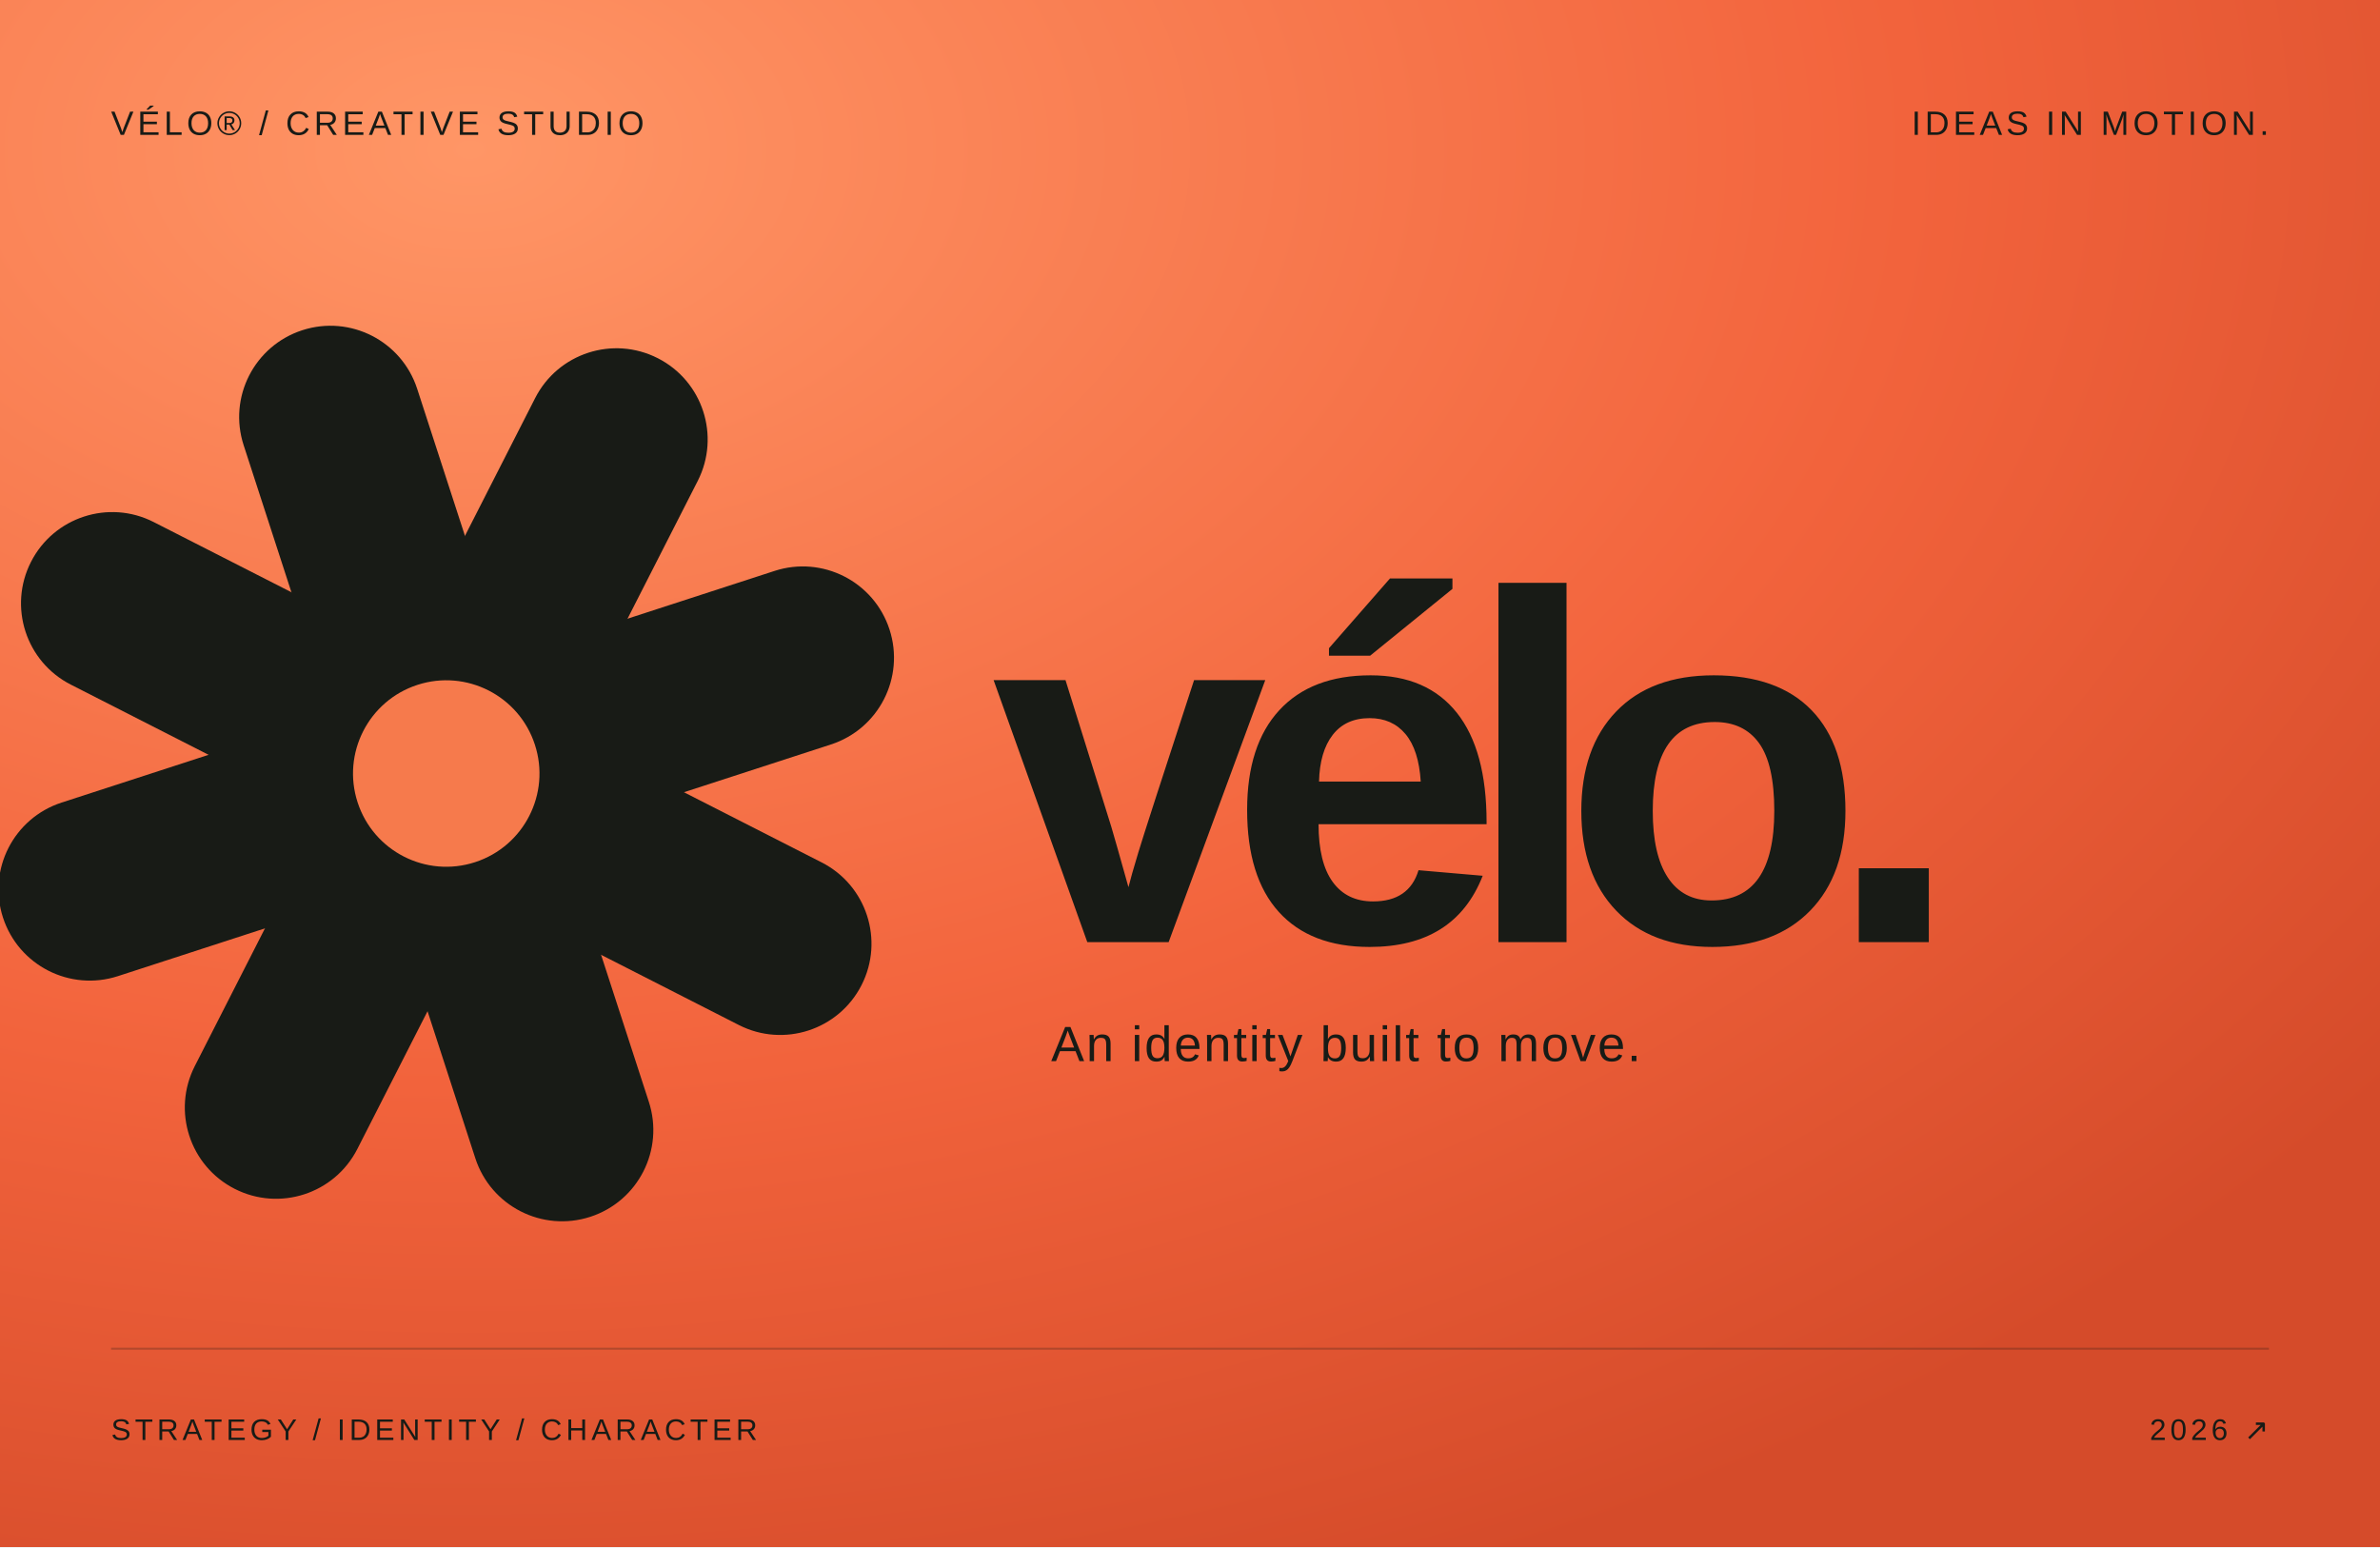
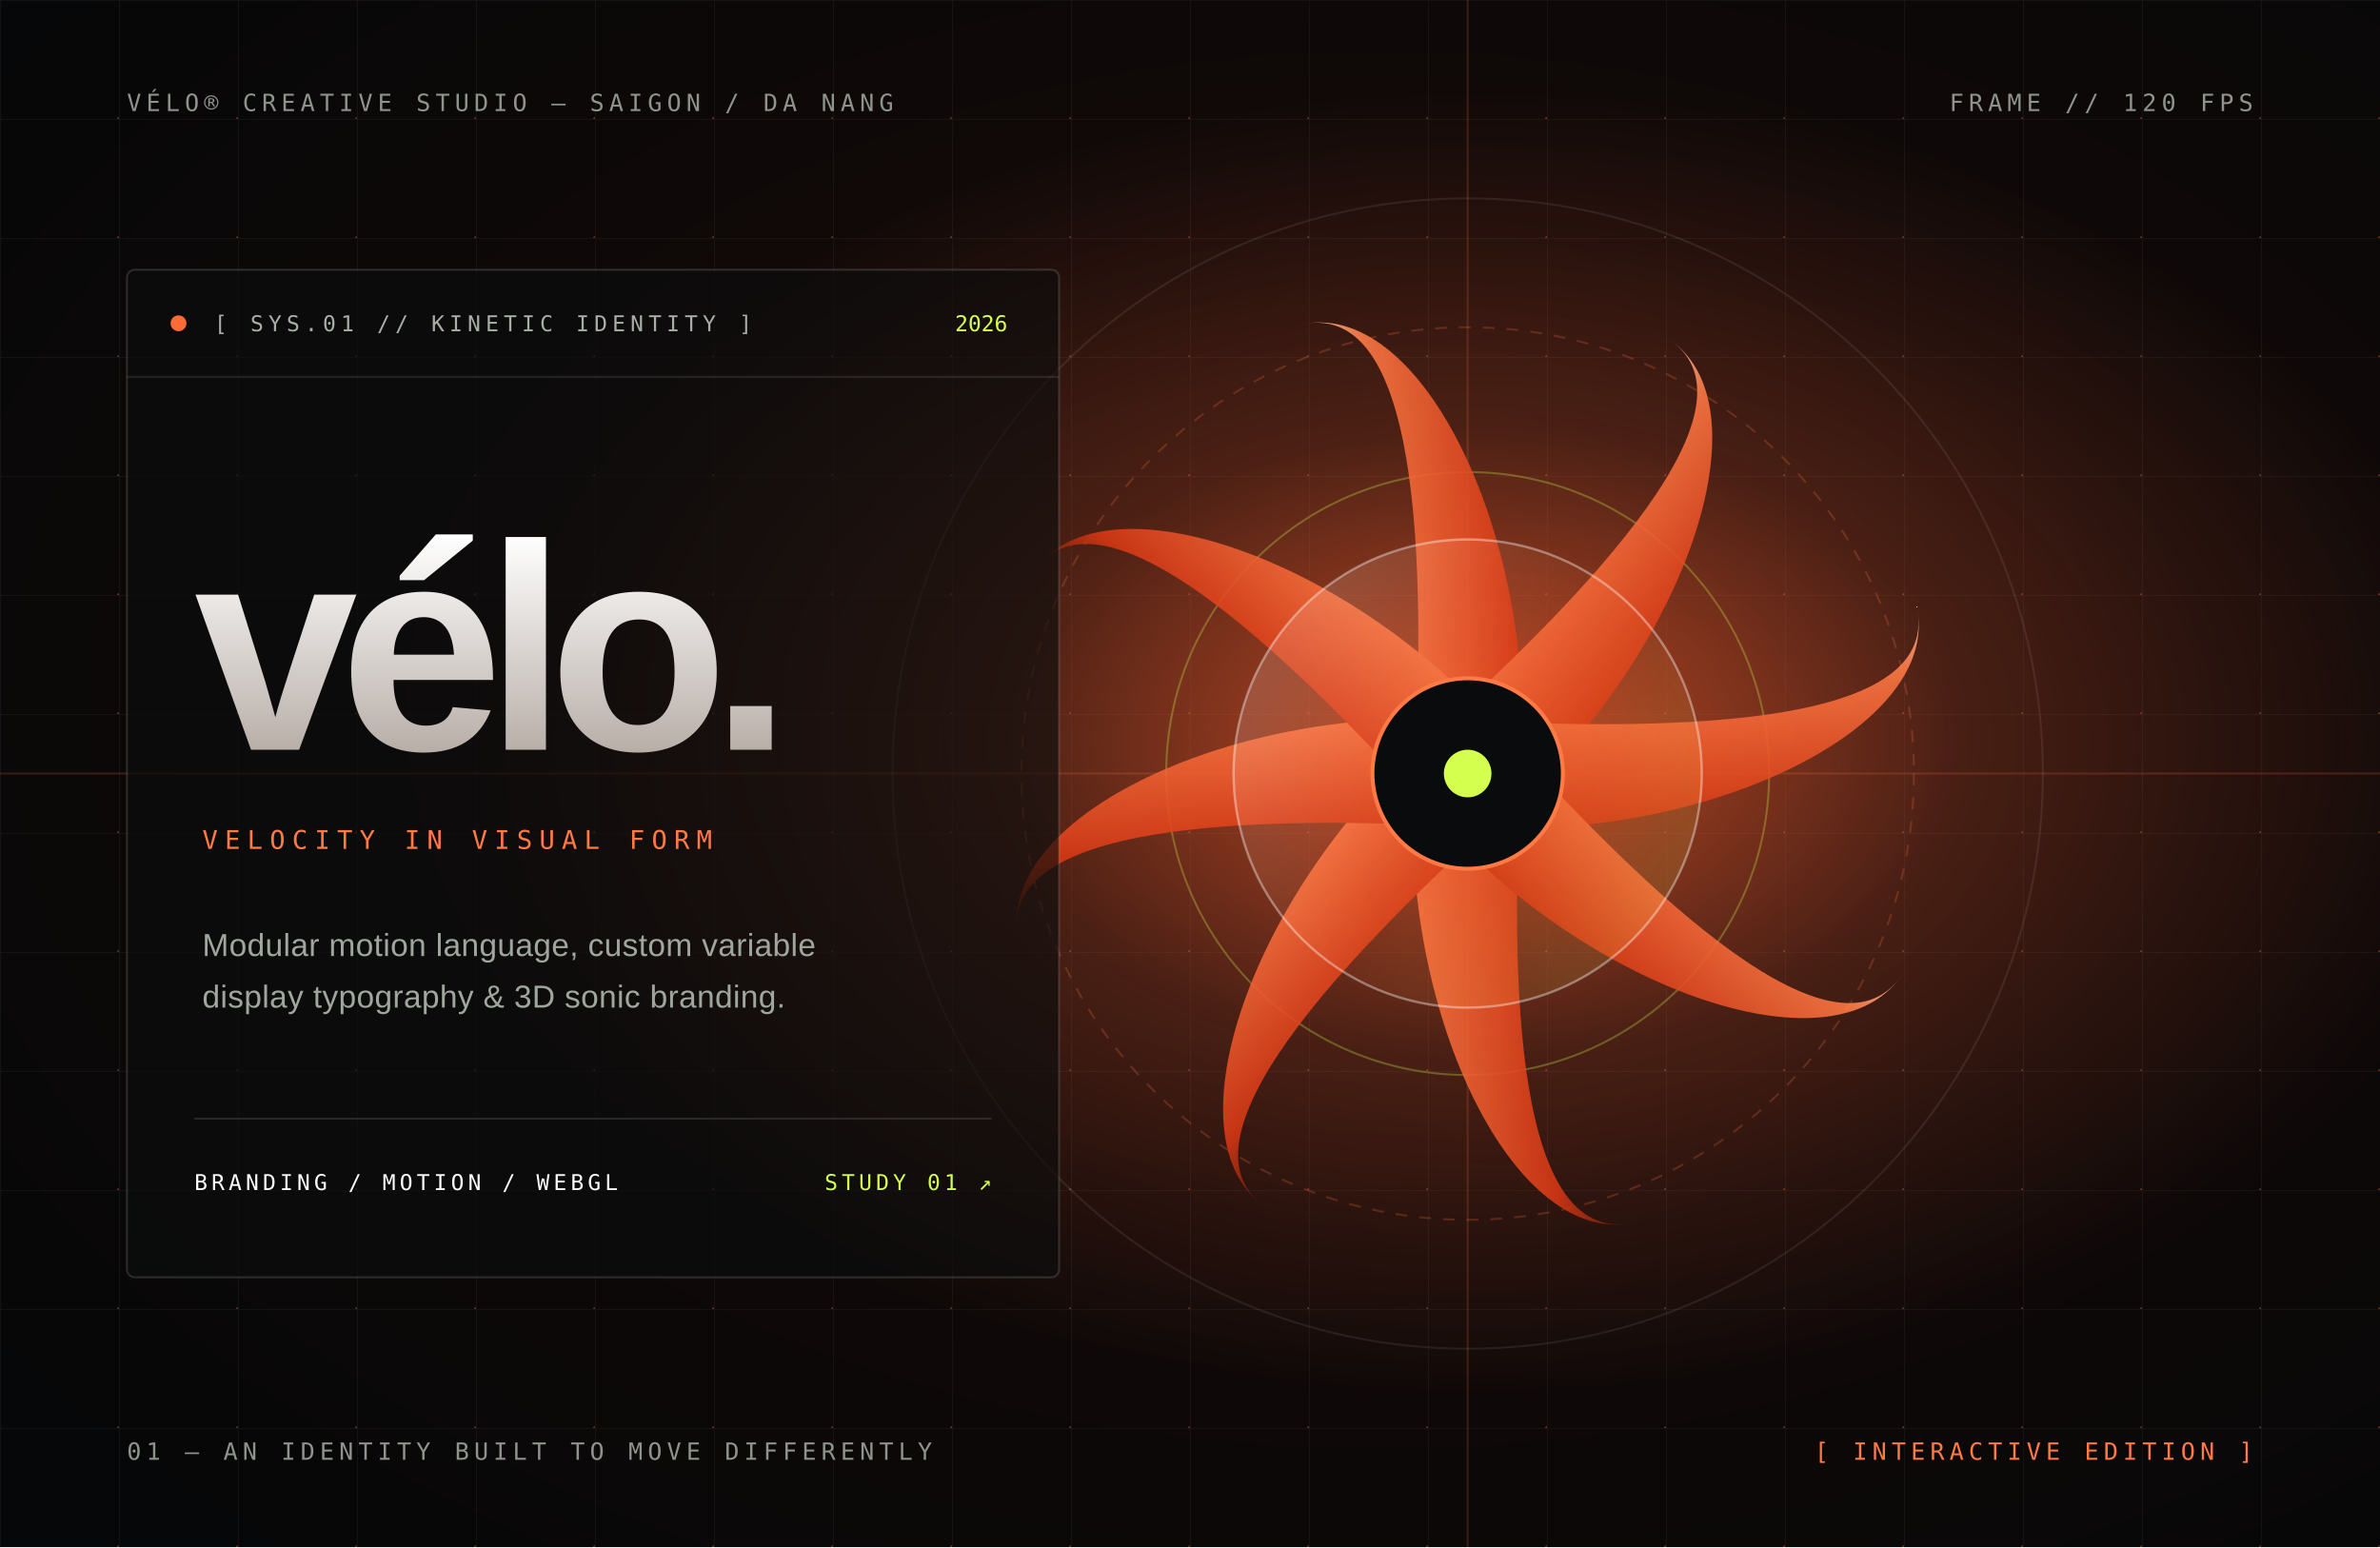
<svg xmlns="http://www.w3.org/2000/svg" width="1200" height="780" viewBox="0 0 1200 780">
  <defs>
-     <radialGradient id="bg" cx="20%" cy="10%" r="100%">
-       <stop stop-color="#ff9666" />
-       <stop offset=".6" stop-color="#f2633c" />
-       <stop offset="1" stop-color="#d54b2a" />
+     <radialGradient id="v-stage" cx="58%" cy="46%" r="72%">
+       <stop offset="0%" stop-color="#2a120a" />
+       <stop offset="45%" stop-color="#120908" />
+       <stop offset="100%" stop-color="#060708" />
    </radialGradient>
+     <radialGradient id="v-flare" cx="62%" cy="48%" r="42%">
+       <stop offset="0%" stop-color="#ff5e2b" stop-opacity="0.72" />
+       <stop offset="48%" stop-color="#f2633c" stop-opacity="0.22" />
+       <stop offset="100%" stop-color="#f2633c" stop-opacity="0" />
+     </radialGradient>
+     <linearGradient id="v-blade" x1="0%" y1="0%" x2="100%" y2="100%">
+       <stop offset="0%" stop-color="#fff4ec" />
+       <stop offset="28%" stop-color="#ff7a45" />
+       <stop offset="68%" stop-color="#d93814" />
+       <stop offset="100%" stop-color="#1a0906" />
+     </linearGradient>
+     <linearGradient id="v-glass" x1="0%" y1="0%" x2="100%" y2="100%">
+       <stop offset="0%" stop-color="#ffffff" stop-opacity="0.24" />
+       <stop offset="50%" stop-color="#ff7a45" stop-opacity="0.06" />
+       <stop offset="100%" stop-color="#d5ff4f" stop-opacity="0.18" />
+     </linearGradient>
+     <linearGradient id="v-type" x1="0%" y1="0%" x2="0%" y2="100%">
+       <stop offset="0%" stop-color="#ffffff" />
+       <stop offset="100%" stop-color="#b8aea8" />
+     </linearGradient>
+     <pattern id="v-grid" width="60" height="60" patternUnits="userSpaceOnUse">
+       <path d="M 60 0 L 0 0 0 60" fill="none" stroke="#ffffff" stroke-opacity="0.045" stroke-width="1" />
+       <circle cx="60" cy="60" r="1" fill="#ff7a45" fill-opacity="0.35" />
+     </pattern>
  </defs>
-   <path fill="url(#bg)" d="M0 0h1200v780H0z" />
-   <g fill="#181b16" transform="translate(225 390) rotate(-18)">
-     <rect x="-46" y="-235" width="92" height="470" rx="46" />
-     <rect x="-46" y="-235" width="92" height="470" rx="46" transform="rotate(45)" />
-     <rect x="-46" y="-235" width="92" height="470" rx="46" transform="rotate(90)" />
-     <rect x="-46" y="-235" width="92" height="470" rx="46" transform="rotate(135)" />
-     <circle r="47" fill="#f67a4c" />
+   <rect width="1200" height="780" fill="url(#v-stage)" />
+   <rect width="1200" height="780" fill="url(#v-grid)" />
+   <rect width="1200" height="780" fill="url(#v-flare)" />
+   <g stroke="#ff7a45" stroke-opacity="0.18" stroke-width="1">
+     <line x1="0" y1="390" x2="1200" y2="390" />
+     <line x1="740" y1="0" x2="740" y2="780" />
+     <circle cx="740" cy="390" r="290" fill="none" stroke="#ffffff" stroke-opacity="0.08" />
+     <circle cx="740" cy="390" r="225" fill="none" stroke="#ff7a45" stroke-opacity="0.22" stroke-dasharray="6 6" />
+     <circle cx="740" cy="390" r="152" fill="none" stroke="#d5ff4f" stroke-opacity="0.28" />
  </g>
-   <g fill="#181b16" font-family="Arial,sans-serif">
-     <text x="56" y="68" font-size="17" letter-spacing="2">VÉLO® / CREATIVE STUDIO</text>
-     <text x="1144" y="68" text-anchor="end" font-size="17" letter-spacing="2">IDEAS IN MOTION.</text>
-     <text x="500" y="475" font-size="250" font-weight="700" letter-spacing="-20">vélo.</text>
-     <text x="530" y="535" font-size="25" letter-spacing="1">An identity built to move.</text>
-     <text x="56" y="726" font-size="15" letter-spacing="2">STRATEGY / IDENTITY / CHARACTER</text>
-     <text x="1144" y="726" text-anchor="end" font-size="15" letter-spacing="2">2026 ↗</text>
+   <g transform="translate(740 390) rotate(-14)">
+     <g opacity="0.88">
+       <path d="M-28 -240 C35 -240 62 -110 28 0 C-6 110 -35 240 28 240 C-35 240 -62 110 -28 0 C6 -110 35 -240 -28 -240 Z" fill="url(#v-blade)" />
+       <path d="M-28 -240 C35 -240 62 -110 28 0 C-6 110 -35 240 28 240 C-35 240 -62 110 -28 0 C6 -110 35 -240 -28 -240 Z" fill="url(#v-blade)" transform="rotate(45)" />
+       <path d="M-28 -240 C35 -240 62 -110 28 0 C-6 110 -35 240 28 240 C-35 240 -62 110 -28 0 C6 -110 35 -240 -28 -240 Z" fill="url(#v-blade)" transform="rotate(90)" />
+       <path d="M-28 -240 C35 -240 62 -110 28 0 C-6 110 -35 240 28 240 C-35 240 -62 110 -28 0 C6 -110 35 -240 -28 -240 Z" fill="url(#v-blade)" transform="rotate(135)" />
+     </g>
+     <circle r="118" fill="url(#v-glass)" stroke="#ffffff" stroke-opacity="0.38" stroke-width="1.2" />
+     <circle r="48" fill="#090b0c" stroke="#ff7a45" stroke-width="2" />
+     <circle r="12" fill="#d5ff4f" />
  </g>
-   <path d="M56 680h1088" stroke="#181b16" stroke-opacity=".25" />
+   <g transform="translate(64 136)">
+     <rect width="470" height="508" rx="4" fill="#0b0d0e" fill-opacity="0.64" stroke="#ffffff" stroke-opacity="0.14" />
+     <line x1="0" y1="54" x2="470" y2="54" stroke="#ffffff" stroke-opacity="0.1" />
+     <circle cx="26" cy="27" r="4" fill="#ff6b35" />
+     <text x="44" y="31" fill="#a8afa6" font-family="monospace" font-size="11" letter-spacing="2.5">[ SYS.01 // KINETIC IDENTITY ]</text>
+     <text x="444" y="31" fill="#d5ff4f" font-family="monospace" font-size="11" text-anchor="end">2026</text>
+     <text x="34" y="242" fill="url(#v-type)" font-family="Arial, sans-serif" font-size="148" font-weight="700" letter-spacing="-9">vélo.</text>
+     <text x="38" y="292" fill="#ff7a45" font-family="monospace" font-size="13" letter-spacing="3.5">VELOCITY IN VISUAL FORM</text>
+     <text x="38" y="346" fill="#9fa69d" font-family="Arial, sans-serif" font-size="16" letter-spacing="0.2">Modular motion language, custom variable</text>
+     <text x="38" y="372" fill="#9fa69d" font-family="Arial, sans-serif" font-size="16" letter-spacing="0.2">display typography &amp; 3D sonic branding.</text>
+     <line x1="34" y1="428" x2="436" y2="428" stroke="#ffffff" stroke-opacity="0.12" />
+     <text x="34" y="464" fill="#ffffff" font-family="monospace" font-size="11" letter-spacing="2">BRANDING / MOTION / WEBGL</text>
+     <text x="436" y="464" fill="#d5ff4f" font-family="monospace" font-size="11" letter-spacing="2" text-anchor="end">STUDY 01 ↗</text>
+   </g>
+   <g fill="#8e948b" font-family="monospace" font-size="12" letter-spacing="2.5">
+     <text x="64" y="56">VÉLO® CREATIVE STUDIO — SAIGON / DA NANG</text>
+     <text x="1136" y="56" text-anchor="end">FRAME // 120 FPS</text>
+     <text x="64" y="736">01 — AN IDENTITY BUILT TO MOVE DIFFERENTLY</text>
+     <text x="1136" y="736" fill="#ff7a45" text-anchor="end">[ INTERACTIVE EDITION ]</text>
+   </g>
</svg>
